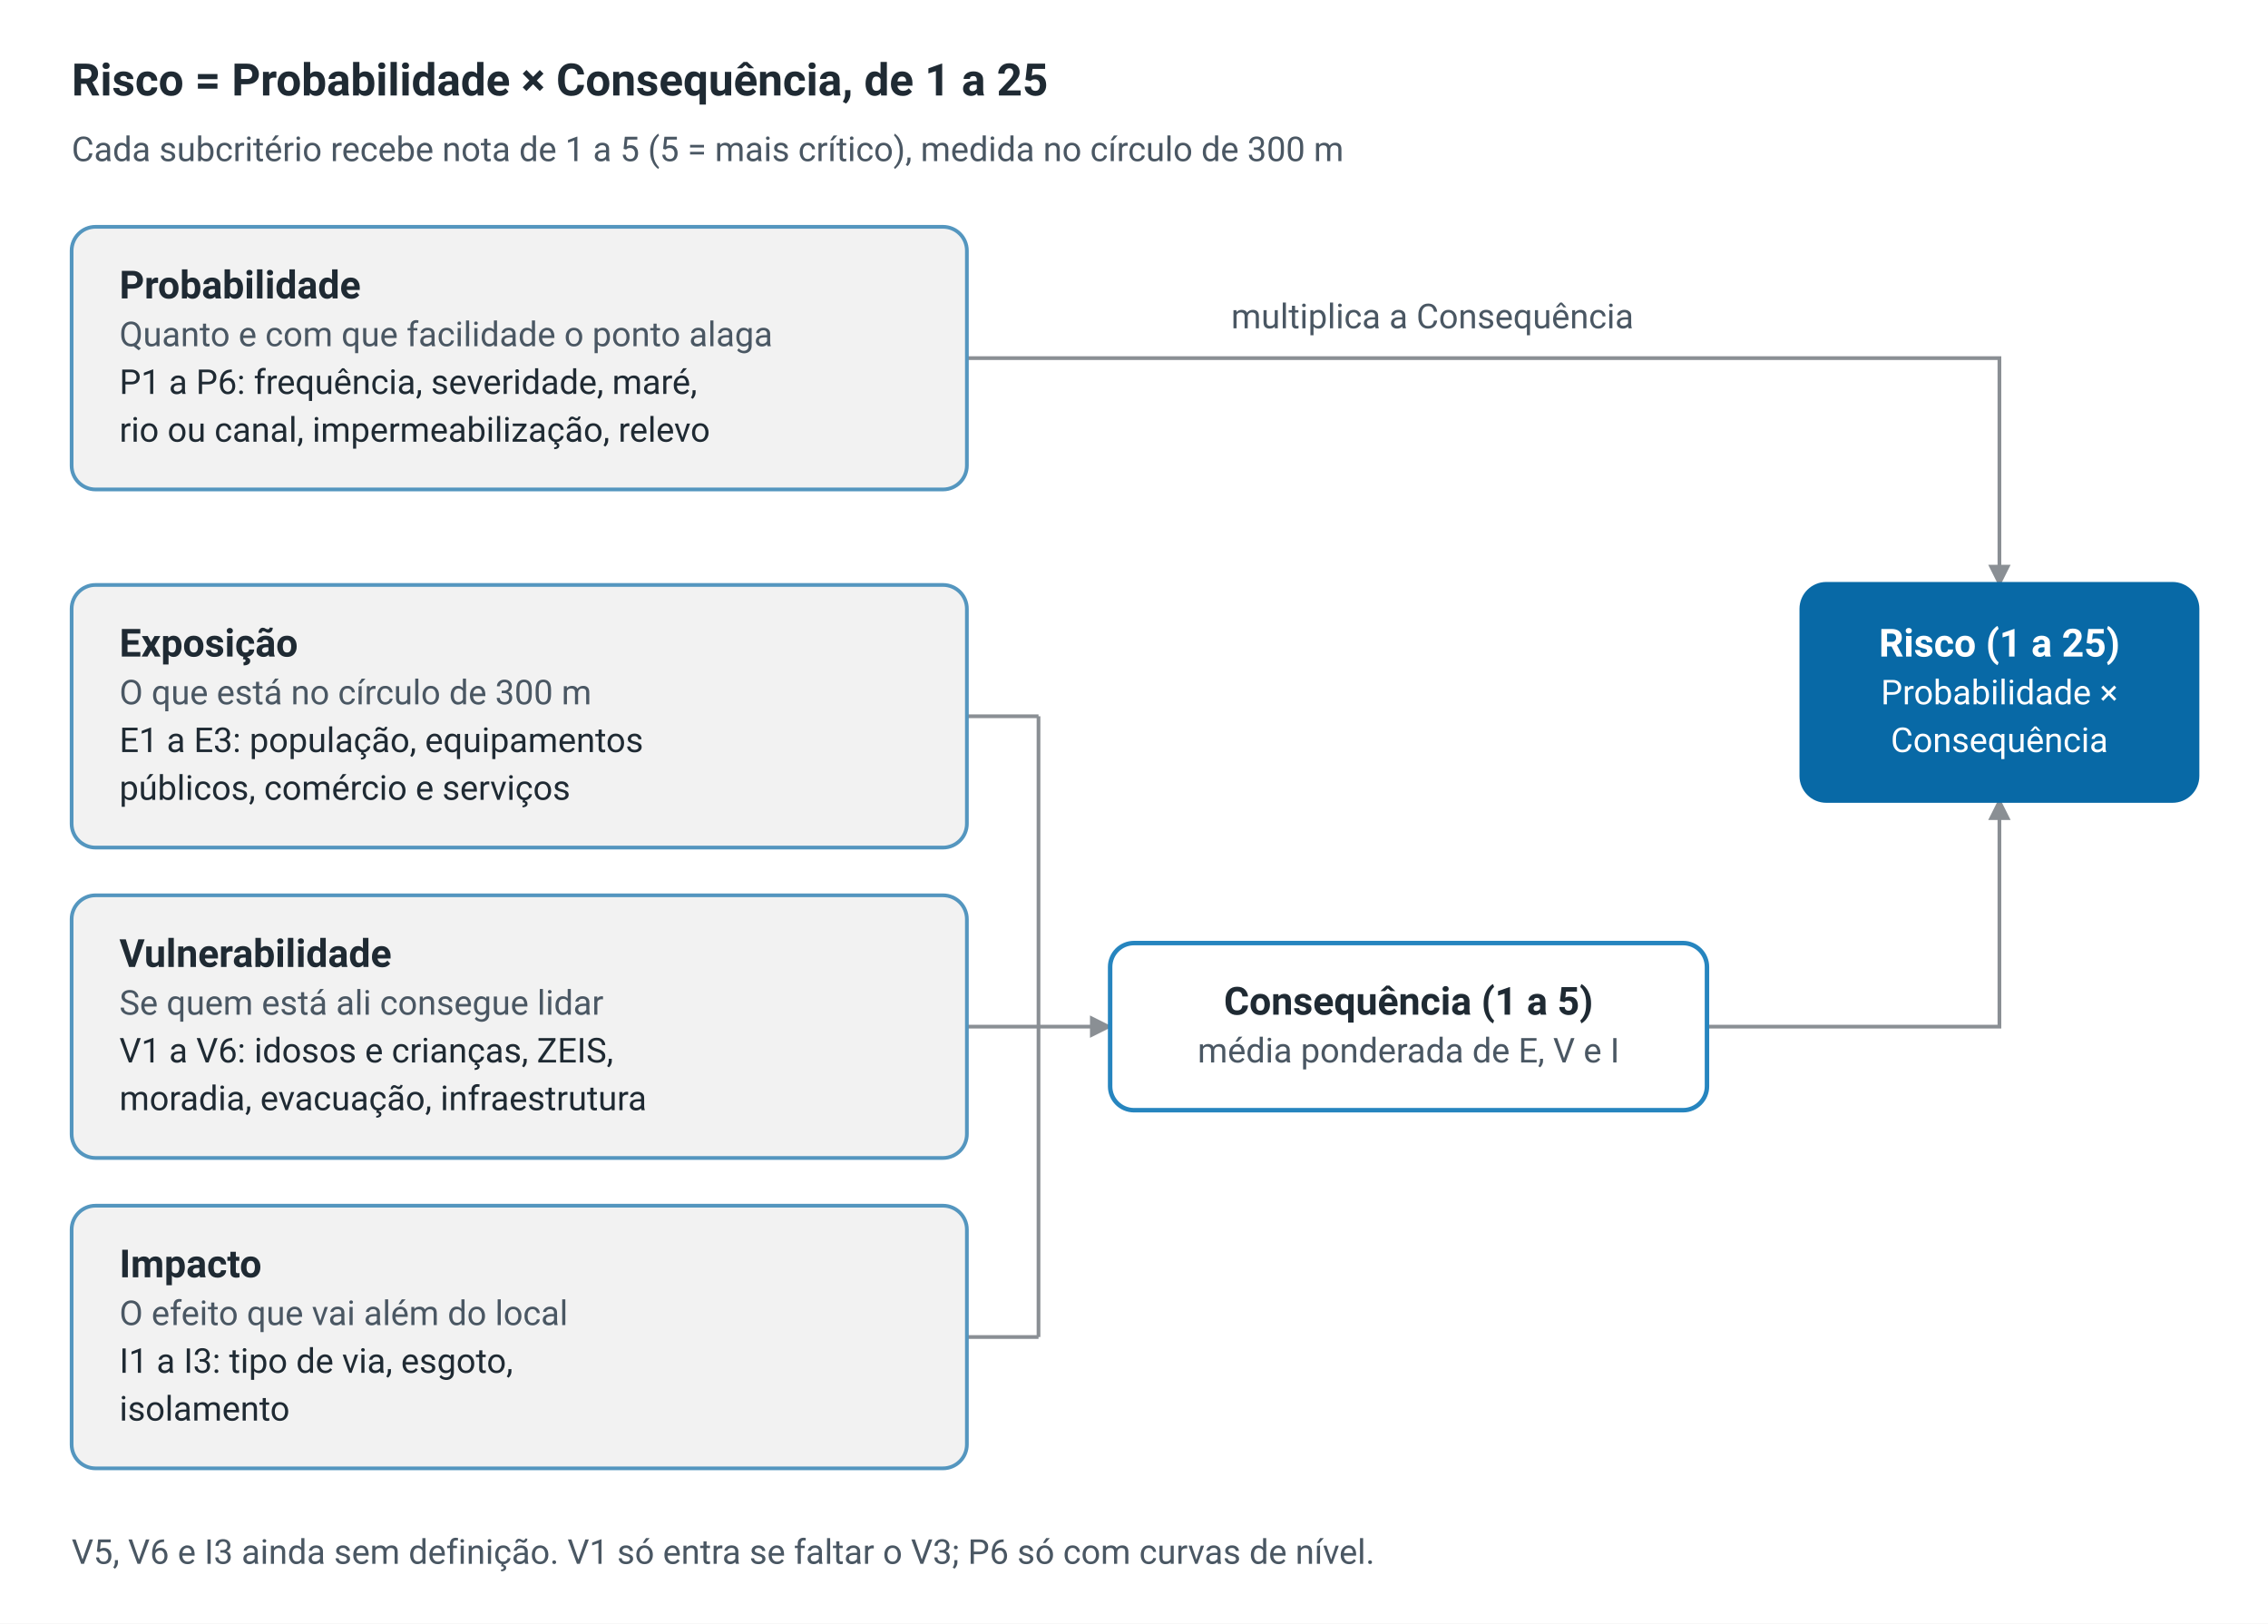
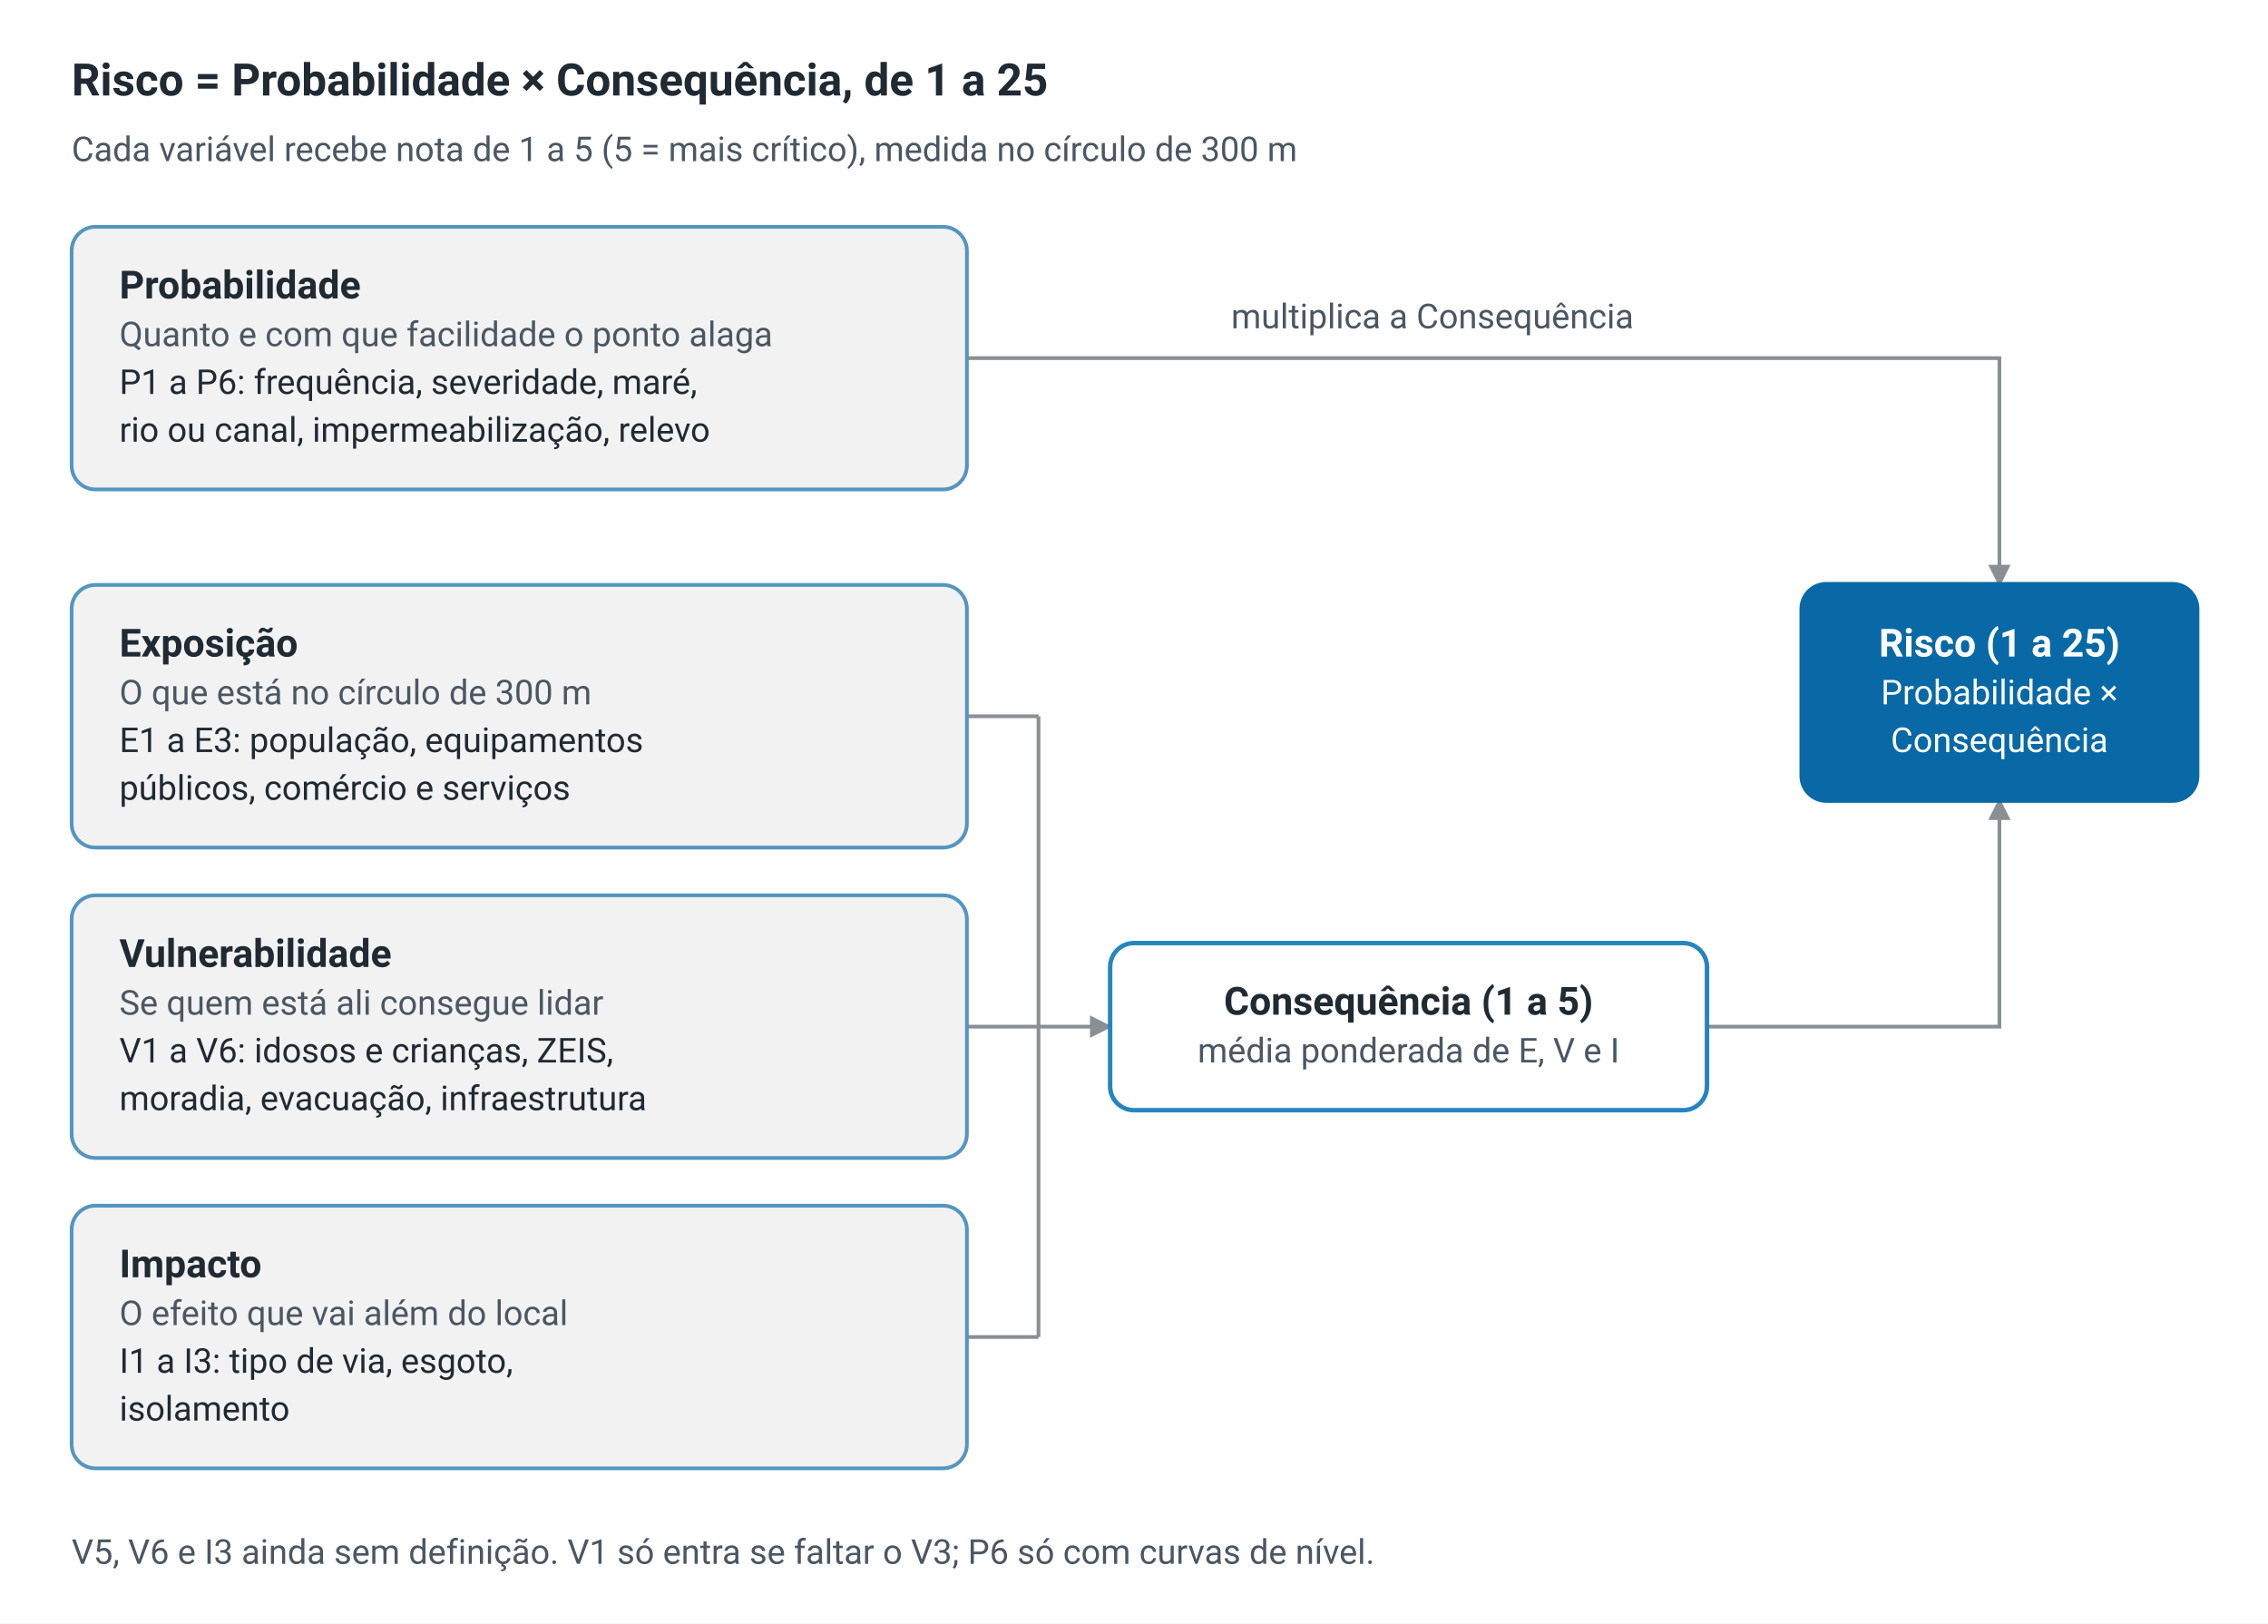
<svg xmlns="http://www.w3.org/2000/svg" viewBox="0 0 760 544" width="760" height="544" font-family="Segoe UI, Roboto, Helvetica, Arial, sans-serif" font-size="13">
  <rect width="760" height="544" fill="#FFFFFF" />
  <defs>
    <marker id="seta" viewBox="0 0 10 10" refX="9" refY="5" markerWidth="6" markerHeight="6" orient="auto-start-reverse">
      <path d="M0 0L10 5L0 10z" fill="#8A8F94" />
    </marker>
  </defs>
  <text x="24" y="32" font-size="15" font-weight="600" fill="#1F2A33">Risco = Probabilidade × Consequência, de 1 a 25</text>
-   <text x="24" y="54" font-size="11.5" fill="#4A5763">Cada subcritério recebe nota de 1 a 5 (5 = mais crítico), medida no círculo de 300 m</text>
+   <text x="24" y="54" font-size="11.5" fill="#4A5763">Cada variável recebe nota de 1 a 5 (5 = mais crítico), medida no círculo de 300 m</text>
  <g fill="none" stroke="#8A8F94" stroke-width="1.25">
    <path d="M324 120H670V196" marker-end="url(#seta)" />
    <path d="M324 240H348M324 344H348M324 448H348M348 240V448" />
    <path d="M348 344H372" marker-end="url(#seta)" />
    <path d="M572 344H670V268" marker-end="url(#seta)" />
  </g>
  <text x="480" y="110" text-anchor="middle" font-size="11.5" fill="#4A5763">multiplica a Consequência</text>
  <g>
    <rect x="24" y="76" width="300" height="88" rx="8" fill="#F2F2F2" stroke="#5496BF" stroke-width="1.25" />
    <text x="40" y="100" font-weight="600" fill="#1F2A33">Probabilidade</text>
    <text x="40" y="116" font-size="11.5" fill="#4A5763">Quanto e com que facilidade o ponto alaga</text>
    <text x="40" y="132" font-size="11.5" fill="#1F2A33">P1 a P6: frequência, severidade, maré,</text>
    <text x="40" y="148" font-size="11.5" fill="#1F2A33">rio ou canal, impermeabilização, relevo</text>
  </g>
  <g>
    <rect x="24" y="196" width="300" height="88" rx="8" fill="#F2F2F2" stroke="#5496BF" stroke-width="1.25" />
    <text x="40" y="220" font-weight="600" fill="#1F2A33">Exposição</text>
    <text x="40" y="236" font-size="11.5" fill="#4A5763">O que está no círculo de 300 m</text>
    <text x="40" y="252" font-size="11.5" fill="#1F2A33">E1 a E3: população, equipamentos</text>
    <text x="40" y="268" font-size="11.5" fill="#1F2A33">públicos, comércio e serviços</text>
  </g>
  <g>
    <rect x="24" y="300" width="300" height="88" rx="8" fill="#F2F2F2" stroke="#5496BF" stroke-width="1.25" />
    <text x="40" y="324" font-weight="600" fill="#1F2A33">Vulnerabilidade</text>
    <text x="40" y="340" font-size="11.5" fill="#4A5763">Se quem está ali consegue lidar</text>
    <text x="40" y="356" font-size="11.5" fill="#1F2A33">V1 a V6: idosos e crianças, ZEIS,</text>
    <text x="40" y="372" font-size="11.5" fill="#1F2A33">moradia, evacuação, infraestrutura</text>
  </g>
  <g>
    <rect x="24" y="404" width="300" height="88" rx="8" fill="#F2F2F2" stroke="#5496BF" stroke-width="1.25" />
    <text x="40" y="428" font-weight="600" fill="#1F2A33">Impacto</text>
    <text x="40" y="444" font-size="11.5" fill="#4A5763">O efeito que vai além do local</text>
    <text x="40" y="460" font-size="11.5" fill="#1F2A33">I1 a I3: tipo de via, esgoto,</text>
    <text x="40" y="476" font-size="11.5" fill="#1F2A33">isolamento</text>
  </g>
  <g>
    <rect x="372" y="316" width="200" height="56" rx="8" fill="#FFFFFF" stroke="#2685BF" stroke-width="1.5" />
    <text x="472" y="340" text-anchor="middle" font-weight="600" fill="#1F2A33">Consequência (1 a 5)</text>
    <text x="472" y="356" text-anchor="middle" font-size="11.5" fill="#4A5763">média ponderada de E, V e I</text>
  </g>
  <g>
    <rect x="604" y="196" width="132" height="72" rx="8" fill="#0869A6" stroke="#0869A6" stroke-width="2" />
    <text x="670" y="220" text-anchor="middle" font-weight="600" fill="#FFFFFF">Risco (1 a 25)</text>
    <text x="670" y="236" text-anchor="middle" font-size="11.5" fill="#FFFFFF">Probabilidade ×</text>
    <text x="670" y="252" text-anchor="middle" font-size="11.5" fill="#FFFFFF">Consequência</text>
  </g>
  <text x="24" y="524" font-size="11.5" fill="#4A5763">V5, V6 e I3 ainda sem definição. V1 só entra se faltar o V3; P6 só com curvas de nível.</text>
</svg>
